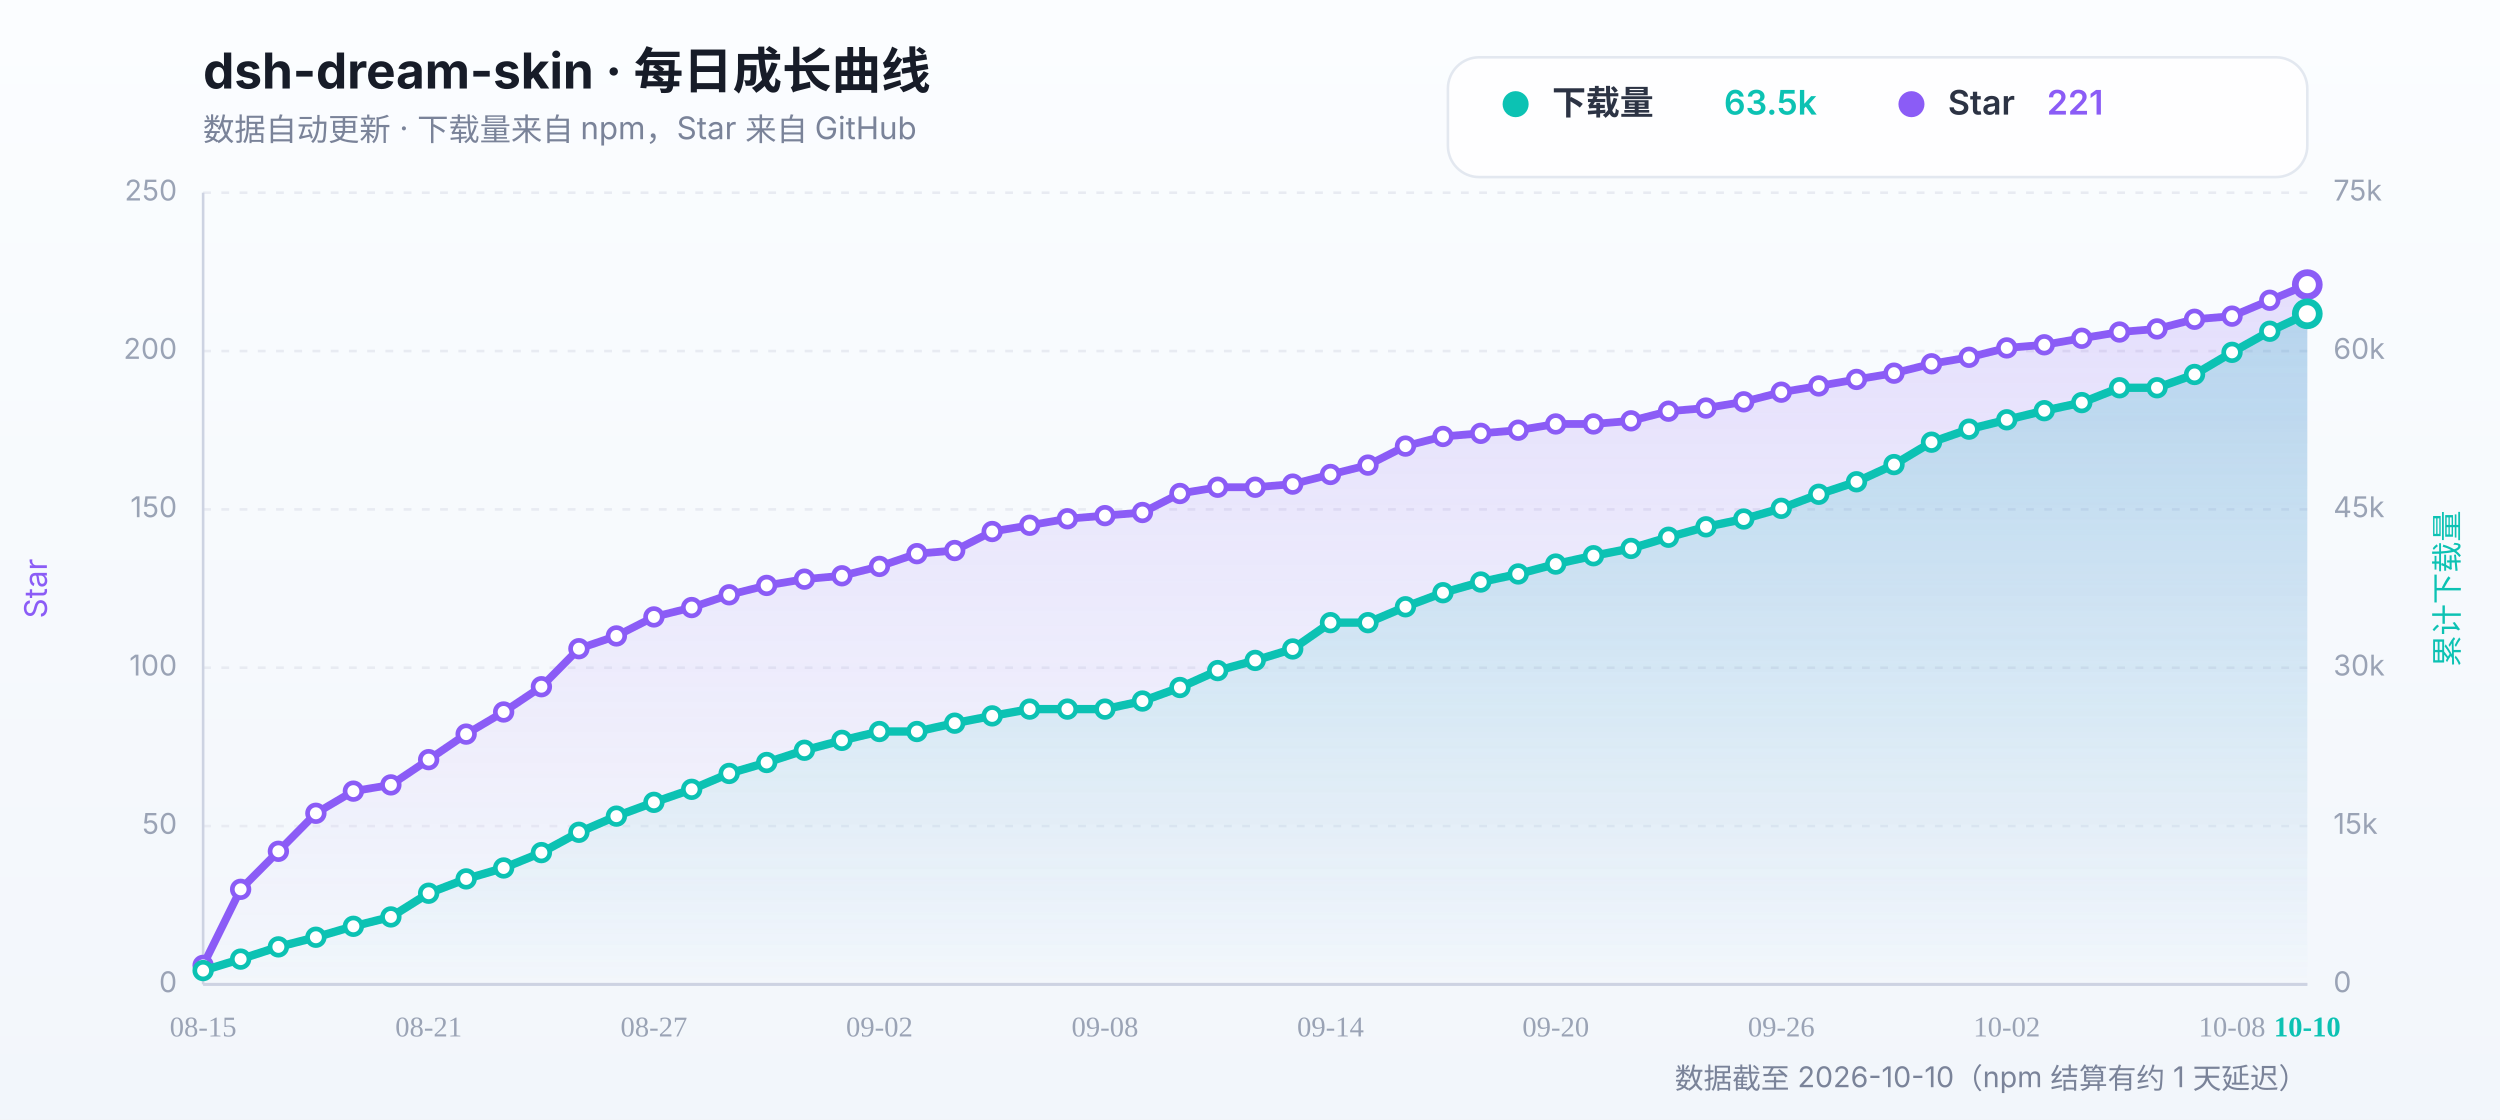
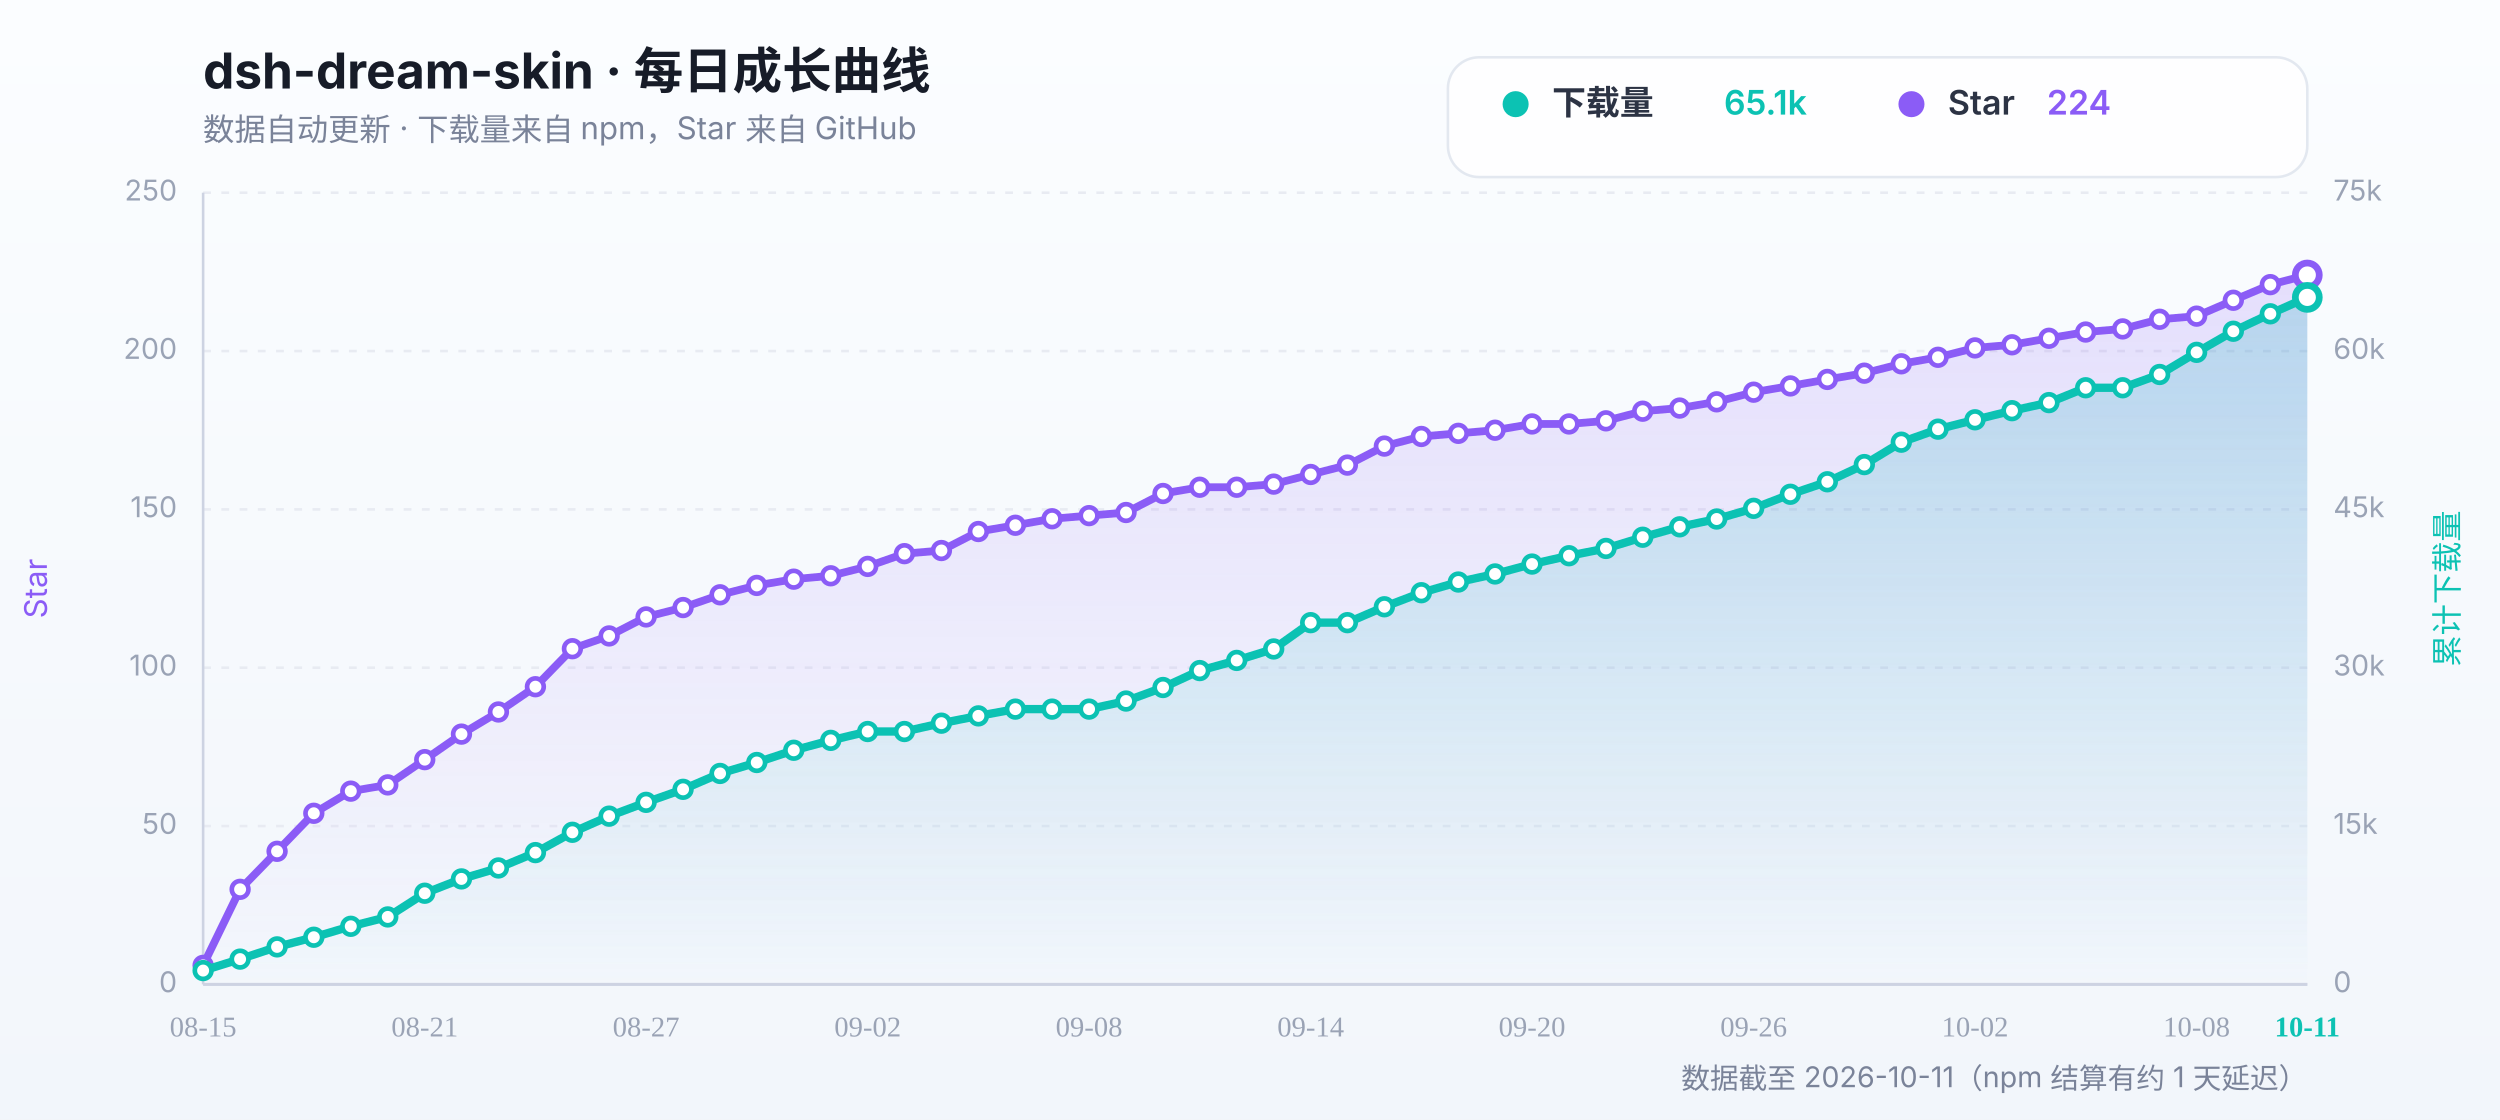
<svg xmlns="http://www.w3.org/2000/svg" width="960" height="430" viewBox="0 0 960 430" role="img" aria-label="dsh-dream-skin 每日 Star 与累计下载量双轴折线图">
  <defs>
    <linearGradient id="gradDl" x1="0" y1="0" x2="0" y2="1">
      <stop offset="0%" stop-color="#0cc2b3" stop-opacity="0.24" />
      <stop offset="100%" stop-color="#0cc2b3" stop-opacity="0" />
    </linearGradient>
    <linearGradient id="gradSt" x1="0" y1="0" x2="0" y2="1">
      <stop offset="0%" stop-color="#8b5cf6" stop-opacity="0.18" />
      <stop offset="100%" stop-color="#8b5cf6" stop-opacity="0" />
    </linearGradient>
    <linearGradient id="bgGrad" x1="0" y1="0" x2="0" y2="1">
      <stop offset="0%" stop-color="#fbfdff" />
      <stop offset="100%" stop-color="#f2f6fb" />
    </linearGradient>
  </defs>
  <rect width="960" height="430" fill="url(#bgGrad)" />
  <g font-family="system-ui,-apple-system,'Segoe UI',sans-serif">
    <text x="18" y="226" font-size="12" fill="#8b5cf6" transform="rotate(-90 18 226)" text-anchor="middle">Star</text>
    <text x="944" y="226" font-size="12" fill="#0cc2b3" transform="rotate(-90 944 226)" text-anchor="middle">累计下载量</text>
  </g>
  <text x="78" y="34" font-size="19" font-weight="700" fill="#171c28" font-family="system-ui,-apple-system,'Segoe UI',sans-serif">dsh-dream-skin · 每日成长曲线</text>
  <text x="78" y="54" font-size="12" fill="#7a8399" font-family="system-ui,-apple-system,'Segoe UI',sans-serif">数据自动更新 · 下载量来自 npm，Star 来自 GitHub</text>
  <g font-family="system-ui,-apple-system,'Segoe UI',sans-serif">
    <rect x="556" y="22" width="330" height="46" rx="12" fill="#ffffff" fill-opacity="0.72" stroke="#e3e8f0" stroke-width="1" />
    <circle cx="582" cy="40" r="5" fill="#0cc2b3" />
    <text x="596" y="44" font-size="13" font-weight="600" fill="#2c3344">下载量</text>
-     <text x="662" y="44" font-size="13" font-weight="600" fill="#0cc2b3">63.5k</text>
+     <text x="662" y="44" font-size="13" font-weight="600" fill="#0cc2b3">65.1k</text>
    <circle cx="734" cy="40" r="5" fill="#8b5cf6" />
    <text x="748" y="44" font-size="13" font-weight="600" fill="#2c3344">Star</text>
-     <text x="786" y="44" font-size="13" font-weight="600" fill="#8b5cf6">221</text>
+     <text x="786" y="44" font-size="13" font-weight="600" fill="#8b5cf6">224</text>
  </g>
  <line x1="78" y1="378.0" x2="886" y2="378.0" stroke="#d3d9e8" stroke-width="1.2" />
  <line x1="78" y1="317.2" x2="886" y2="317.2" stroke="#e8ebf2" stroke-width="1" stroke-dasharray="3 4" />
  <line x1="78" y1="256.4" x2="886" y2="256.4" stroke="#e8ebf2" stroke-width="1" stroke-dasharray="3 4" />
  <line x1="78" y1="195.6" x2="886" y2="195.6" stroke="#e8ebf2" stroke-width="1" stroke-dasharray="3 4" />
  <line x1="78" y1="134.8" x2="886" y2="134.8" stroke="#e8ebf2" stroke-width="1" stroke-dasharray="3 4" />
  <line x1="78" y1="74.0" x2="886" y2="74.0" stroke="#e8ebf2" stroke-width="1" stroke-dasharray="3 4" />
  <g font-family="system-ui,-apple-system,'Segoe UI',sans-serif">
    <text x="68" y="381.0" text-anchor="end" font-size="11" fill="#9aa3b5">0</text>
    <text x="68" y="320.2" text-anchor="end" font-size="11" fill="#9aa3b5">50</text>
    <text x="68" y="259.4" text-anchor="end" font-size="11" fill="#9aa3b5">100</text>
    <text x="68" y="198.6" text-anchor="end" font-size="11" fill="#9aa3b5">150</text>
    <text x="68" y="137.8" text-anchor="end" font-size="11" fill="#9aa3b5">200</text>
    <text x="68" y="77.0" text-anchor="end" font-size="11" fill="#9aa3b5">250</text>
    <text x="896" y="381.0" text-anchor="start" font-size="11" fill="#9aa3b5">0</text>
    <text x="896" y="320.2" text-anchor="start" font-size="11" fill="#9aa3b5">15k</text>
    <text x="896" y="259.4" text-anchor="start" font-size="11" fill="#9aa3b5">30k</text>
    <text x="896" y="198.6" text-anchor="start" font-size="11" fill="#9aa3b5">45k</text>
    <text x="896" y="137.8" text-anchor="start" font-size="11" fill="#9aa3b5">60k</text>
    <text x="896" y="77.0" text-anchor="start" font-size="11" fill="#9aa3b5">75k</text>
  </g>
  <line x1="78" y1="74" x2="78" y2="378" stroke="#cdd3e2" stroke-width="1" />
  <line x1="78" y1="378" x2="886" y2="378" stroke="#cdd3e2" stroke-width="1" />
-   <path d="M 78.0 378.0 L 78.0 372.7 L 92.4 368.3 L 106.9 363.6 L 121.3 359.9 L 135.7 355.7 L 150.1 352.1 L 164.6 343.0 L 179.0 337.5 L 193.4 333.3 L 207.9 327.4 L 222.3 319.6 L 236.7 313.4 L 251.1 308.1 L 265.6 303.1 L 280.0 297.0 L 294.4 292.8 L 308.9 288.1 L 323.3 284.3 L 337.7 280.9 L 352.1 280.9 L 366.6 277.7 L 381.0 274.9 L 395.4 272.3 L 409.9 272.3 L 424.3 272.3 L 438.7 269.2 L 453.1 264.0 L 467.6 257.5 L 482.0 253.6 L 496.4 249.2 L 510.9 239.1 L 525.3 239.1 L 539.7 233.0 L 554.1 227.6 L 568.6 223.5 L 583.0 220.4 L 597.4 216.6 L 611.9 213.4 L 626.3 210.6 L 640.7 206.3 L 655.1 202.3 L 669.6 199.3 L 684.0 195.2 L 698.4 189.8 L 712.9 185.0 L 727.3 178.4 L 741.7 169.8 L 756.1 164.8 L 770.6 161.2 L 785.0 157.7 L 799.4 154.6 L 813.9 148.9 L 828.3 148.9 L 842.7 143.8 L 857.1 135.3 L 871.6 127.2 L 886.0 120.5 L 886.0 378.0 Z" fill="url(#gradDl)" stroke="none" />
-   <path d="M 78.0 378.0 L 78.0 370.7 L 92.4 341.5 L 106.9 326.9 L 121.3 312.3 L 135.7 303.8 L 150.1 301.4 L 164.6 291.7 L 179.0 281.9 L 193.4 273.4 L 207.9 263.7 L 222.3 249.1 L 236.7 244.2 L 251.1 236.9 L 265.6 233.3 L 280.0 228.4 L 294.4 224.8 L 308.9 222.4 L 323.3 221.1 L 337.7 217.5 L 352.1 212.6 L 366.6 211.4 L 381.0 204.1 L 395.4 201.7 L 409.9 199.2 L 424.3 198.0 L 438.7 196.8 L 453.1 189.5 L 467.6 187.1 L 482.0 187.1 L 496.4 185.9 L 510.9 182.2 L 525.3 178.6 L 539.7 171.3 L 554.1 167.6 L 568.6 166.4 L 583.0 165.2 L 597.4 162.8 L 611.9 162.8 L 626.3 161.6 L 640.7 157.9 L 655.1 156.7 L 669.6 154.3 L 684.0 150.6 L 698.4 148.2 L 712.9 145.7 L 727.3 143.3 L 741.7 139.7 L 756.1 137.2 L 770.6 133.6 L 785.0 132.4 L 799.4 129.9 L 813.9 127.5 L 828.3 126.3 L 842.7 122.6 L 857.1 121.4 L 871.6 115.3 L 886.0 109.3 L 886.0 378.0 Z" fill="url(#gradSt)" stroke="none" />
-   <polyline points="78.0,370.7 92.4,341.5 106.9,326.9 121.3,312.3 135.7,303.8 150.1,301.4 164.6,291.7 179.0,281.9 193.4,273.4 207.9,263.7 222.3,249.1 236.7,244.2 251.1,236.9 265.6,233.3 280.0,228.4 294.4,224.8 308.9,222.4 323.3,221.1 337.7,217.5 352.1,212.6 366.6,211.4 381.0,204.1 395.4,201.7 409.9,199.2 424.3,198.0 438.7,196.8 453.1,189.5 467.6,187.1 482.0,187.1 496.4,185.9 510.9,182.2 525.3,178.6 539.7,171.3 554.1,167.6 568.6,166.4 583.0,165.2 597.4,162.8 611.9,162.8 626.3,161.6 640.7,157.9 655.1,156.7 669.6,154.3 684.0,150.6 698.4,148.2 712.9,145.7 727.3,143.3 741.7,139.7 756.1,137.2 770.6,133.6 785.0,132.4 799.4,129.9 813.9,127.5 828.3,126.3 842.7,122.6 857.1,121.4 871.6,115.3 886.0,109.3" fill="none" stroke="#8b5cf6" stroke-width="3" stroke-linecap="round" stroke-linejoin="round" />
+   <path d="M 78.0 378.0 L 78.0 372.7 L 92.2 368.3 L 106.4 363.6 L 120.5 359.9 L 134.7 355.7 L 148.9 352.1 L 163.1 343.0 L 177.2 337.5 L 191.4 333.3 L 205.6 327.4 L 219.8 319.6 L 233.9 313.4 L 248.1 308.1 L 262.3 303.1 L 276.5 297.0 L 290.6 292.8 L 304.8 288.1 L 319.0 284.3 L 333.2 280.9 L 347.3 280.9 L 361.5 277.7 L 375.7 274.9 L 389.9 272.3 L 404.0 272.3 L 418.2 272.3 L 432.4 269.2 L 446.6 264.0 L 460.7 257.5 L 474.9 253.6 L 489.1 249.2 L 503.3 239.1 L 517.4 239.1 L 531.6 233.0 L 545.8 227.6 L 560.0 223.5 L 574.1 220.4 L 588.3 216.6 L 602.5 213.4 L 616.7 210.6 L 630.8 206.3 L 645.0 202.3 L 659.2 199.3 L 673.4 195.2 L 687.5 189.8 L 701.7 185.0 L 715.9 178.4 L 730.1 169.8 L 744.2 164.8 L 758.4 161.2 L 772.6 157.7 L 786.8 154.6 L 800.9 148.9 L 815.1 148.9 L 829.3 143.8 L 843.5 135.3 L 857.6 127.2 L 871.8 120.5 L 886.0 114.2 L 886.0 378.0 Z" fill="url(#gradDl)" stroke="none" />
+   <path d="M 78.0 378.0 L 78.0 370.7 L 92.2 341.5 L 106.4 326.9 L 120.5 312.3 L 134.7 303.8 L 148.9 301.4 L 163.1 291.7 L 177.2 281.9 L 191.4 273.4 L 205.6 263.7 L 219.8 249.1 L 233.9 244.2 L 248.1 236.9 L 262.3 233.3 L 276.5 228.4 L 290.6 224.8 L 304.8 222.4 L 319.0 221.1 L 333.2 217.5 L 347.3 212.6 L 361.5 211.4 L 375.7 204.1 L 389.9 201.7 L 404.0 199.2 L 418.2 198.0 L 432.4 196.8 L 446.6 189.5 L 460.7 187.1 L 474.9 187.1 L 489.1 185.9 L 503.3 182.2 L 517.4 178.6 L 531.6 171.3 L 545.8 167.6 L 560.0 166.4 L 574.1 165.2 L 588.3 162.8 L 602.5 162.8 L 616.7 161.6 L 630.8 157.9 L 645.0 156.7 L 659.2 154.3 L 673.4 150.6 L 687.5 148.2 L 701.7 145.7 L 715.9 143.3 L 730.1 139.7 L 744.2 137.2 L 758.4 133.6 L 772.6 132.4 L 786.8 129.9 L 800.9 127.5 L 815.1 126.3 L 829.3 122.6 L 843.5 121.4 L 857.6 115.3 L 871.8 109.3 L 886.0 105.6 L 886.0 378.0 Z" fill="url(#gradSt)" stroke="none" />
+   <polyline points="78.0,370.7 92.2,341.5 106.4,326.9 120.5,312.3 134.7,303.8 148.9,301.4 163.1,291.7 177.2,281.9 191.4,273.4 205.6,263.7 219.8,249.1 233.9,244.2 248.1,236.9 262.3,233.3 276.5,228.4 290.6,224.8 304.8,222.4 319.0,221.1 333.2,217.5 347.3,212.6 361.5,211.4 375.7,204.1 389.9,201.7 404.0,199.2 418.2,198.0 432.4,196.8 446.6,189.5 460.7,187.1 474.9,187.1 489.1,185.9 503.3,182.2 517.4,178.6 531.6,171.3 545.8,167.6 560.0,166.4 574.1,165.2 588.3,162.8 602.5,162.8 616.7,161.6 630.8,157.9 645.0,156.7 659.2,154.3 673.4,150.6 687.5,148.2 701.7,145.7 715.9,143.3 730.1,139.7 744.2,137.2 758.4,133.6 772.6,132.4 786.8,129.9 800.9,127.5 815.1,126.3 829.3,122.6 843.5,121.4 857.6,115.3 871.8,109.3 886.0,105.6" fill="none" stroke="#8b5cf6" stroke-width="3" stroke-linecap="round" stroke-linejoin="round" />
  <circle cx="78.0" cy="370.7" r="3.2" fill="#ffffff" stroke="#8b5cf6" stroke-width="1.8" />
-   <circle cx="92.4" cy="341.5" r="3.2" fill="#ffffff" stroke="#8b5cf6" stroke-width="1.8" />
-   <circle cx="106.9" cy="326.9" r="3.2" fill="#ffffff" stroke="#8b5cf6" stroke-width="1.8" />
-   <circle cx="121.3" cy="312.3" r="3.2" fill="#ffffff" stroke="#8b5cf6" stroke-width="1.8" />
-   <circle cx="135.7" cy="303.8" r="3.2" fill="#ffffff" stroke="#8b5cf6" stroke-width="1.8" />
-   <circle cx="150.1" cy="301.4" r="3.2" fill="#ffffff" stroke="#8b5cf6" stroke-width="1.8" />
-   <circle cx="164.6" cy="291.7" r="3.2" fill="#ffffff" stroke="#8b5cf6" stroke-width="1.8" />
-   <circle cx="179.0" cy="281.9" r="3.2" fill="#ffffff" stroke="#8b5cf6" stroke-width="1.8" />
-   <circle cx="193.4" cy="273.4" r="3.2" fill="#ffffff" stroke="#8b5cf6" stroke-width="1.8" />
-   <circle cx="207.9" cy="263.7" r="3.2" fill="#ffffff" stroke="#8b5cf6" stroke-width="1.8" />
-   <circle cx="222.3" cy="249.1" r="3.2" fill="#ffffff" stroke="#8b5cf6" stroke-width="1.8" />
-   <circle cx="236.7" cy="244.2" r="3.2" fill="#ffffff" stroke="#8b5cf6" stroke-width="1.8" />
-   <circle cx="251.1" cy="236.9" r="3.2" fill="#ffffff" stroke="#8b5cf6" stroke-width="1.8" />
-   <circle cx="265.6" cy="233.3" r="3.2" fill="#ffffff" stroke="#8b5cf6" stroke-width="1.8" />
-   <circle cx="280.0" cy="228.4" r="3.2" fill="#ffffff" stroke="#8b5cf6" stroke-width="1.8" />
-   <circle cx="294.4" cy="224.8" r="3.2" fill="#ffffff" stroke="#8b5cf6" stroke-width="1.8" />
-   <circle cx="308.9" cy="222.4" r="3.2" fill="#ffffff" stroke="#8b5cf6" stroke-width="1.8" />
-   <circle cx="323.3" cy="221.1" r="3.2" fill="#ffffff" stroke="#8b5cf6" stroke-width="1.8" />
-   <circle cx="337.7" cy="217.5" r="3.2" fill="#ffffff" stroke="#8b5cf6" stroke-width="1.8" />
-   <circle cx="352.1" cy="212.6" r="3.2" fill="#ffffff" stroke="#8b5cf6" stroke-width="1.8" />
-   <circle cx="366.6" cy="211.4" r="3.2" fill="#ffffff" stroke="#8b5cf6" stroke-width="1.8" />
-   <circle cx="381.0" cy="204.1" r="3.2" fill="#ffffff" stroke="#8b5cf6" stroke-width="1.8" />
-   <circle cx="395.4" cy="201.7" r="3.2" fill="#ffffff" stroke="#8b5cf6" stroke-width="1.8" />
-   <circle cx="409.9" cy="199.2" r="3.2" fill="#ffffff" stroke="#8b5cf6" stroke-width="1.8" />
-   <circle cx="424.3" cy="198.0" r="3.2" fill="#ffffff" stroke="#8b5cf6" stroke-width="1.8" />
-   <circle cx="438.7" cy="196.8" r="3.2" fill="#ffffff" stroke="#8b5cf6" stroke-width="1.8" />
-   <circle cx="453.1" cy="189.5" r="3.2" fill="#ffffff" stroke="#8b5cf6" stroke-width="1.8" />
-   <circle cx="467.6" cy="187.1" r="3.2" fill="#ffffff" stroke="#8b5cf6" stroke-width="1.8" />
-   <circle cx="482.0" cy="187.1" r="3.2" fill="#ffffff" stroke="#8b5cf6" stroke-width="1.8" />
-   <circle cx="496.4" cy="185.9" r="3.2" fill="#ffffff" stroke="#8b5cf6" stroke-width="1.8" />
-   <circle cx="510.9" cy="182.2" r="3.2" fill="#ffffff" stroke="#8b5cf6" stroke-width="1.8" />
-   <circle cx="525.3" cy="178.6" r="3.2" fill="#ffffff" stroke="#8b5cf6" stroke-width="1.8" />
-   <circle cx="539.7" cy="171.3" r="3.2" fill="#ffffff" stroke="#8b5cf6" stroke-width="1.8" />
-   <circle cx="554.1" cy="167.6" r="3.2" fill="#ffffff" stroke="#8b5cf6" stroke-width="1.8" />
-   <circle cx="568.6" cy="166.4" r="3.2" fill="#ffffff" stroke="#8b5cf6" stroke-width="1.8" />
-   <circle cx="583.0" cy="165.2" r="3.2" fill="#ffffff" stroke="#8b5cf6" stroke-width="1.8" />
-   <circle cx="597.4" cy="162.8" r="3.2" fill="#ffffff" stroke="#8b5cf6" stroke-width="1.8" />
-   <circle cx="611.9" cy="162.8" r="3.2" fill="#ffffff" stroke="#8b5cf6" stroke-width="1.8" />
-   <circle cx="626.3" cy="161.6" r="3.2" fill="#ffffff" stroke="#8b5cf6" stroke-width="1.8" />
-   <circle cx="640.7" cy="157.9" r="3.2" fill="#ffffff" stroke="#8b5cf6" stroke-width="1.8" />
-   <circle cx="655.1" cy="156.7" r="3.2" fill="#ffffff" stroke="#8b5cf6" stroke-width="1.8" />
-   <circle cx="669.6" cy="154.3" r="3.2" fill="#ffffff" stroke="#8b5cf6" stroke-width="1.8" />
-   <circle cx="684.0" cy="150.6" r="3.2" fill="#ffffff" stroke="#8b5cf6" stroke-width="1.8" />
-   <circle cx="698.4" cy="148.2" r="3.2" fill="#ffffff" stroke="#8b5cf6" stroke-width="1.8" />
-   <circle cx="712.9" cy="145.7" r="3.2" fill="#ffffff" stroke="#8b5cf6" stroke-width="1.8" />
-   <circle cx="727.3" cy="143.3" r="3.2" fill="#ffffff" stroke="#8b5cf6" stroke-width="1.8" />
-   <circle cx="741.7" cy="139.7" r="3.2" fill="#ffffff" stroke="#8b5cf6" stroke-width="1.8" />
-   <circle cx="756.1" cy="137.2" r="3.2" fill="#ffffff" stroke="#8b5cf6" stroke-width="1.8" />
-   <circle cx="770.6" cy="133.6" r="3.2" fill="#ffffff" stroke="#8b5cf6" stroke-width="1.8" />
-   <circle cx="785.0" cy="132.4" r="3.2" fill="#ffffff" stroke="#8b5cf6" stroke-width="1.8" />
-   <circle cx="799.4" cy="129.9" r="3.2" fill="#ffffff" stroke="#8b5cf6" stroke-width="1.8" />
-   <circle cx="813.9" cy="127.5" r="3.2" fill="#ffffff" stroke="#8b5cf6" stroke-width="1.8" />
-   <circle cx="828.3" cy="126.3" r="3.2" fill="#ffffff" stroke="#8b5cf6" stroke-width="1.8" />
-   <circle cx="842.7" cy="122.6" r="3.2" fill="#ffffff" stroke="#8b5cf6" stroke-width="1.8" />
-   <circle cx="857.1" cy="121.4" r="3.2" fill="#ffffff" stroke="#8b5cf6" stroke-width="1.8" />
-   <circle cx="871.6" cy="115.3" r="3.2" fill="#ffffff" stroke="#8b5cf6" stroke-width="1.8" />
-   <circle cx="886.0" cy="109.3" r="4.6" fill="#ffffff" stroke="#8b5cf6" stroke-width="2.6" />
-   <polyline points="78.0,372.7 92.4,368.3 106.9,363.6 121.3,359.9 135.7,355.7 150.1,352.1 164.6,343.0 179.0,337.5 193.4,333.3 207.9,327.4 222.3,319.6 236.7,313.4 251.1,308.1 265.6,303.1 280.0,297.0 294.4,292.8 308.9,288.1 323.3,284.3 337.7,280.9 352.1,280.9 366.6,277.7 381.0,274.9 395.4,272.3 409.9,272.3 424.3,272.3 438.7,269.2 453.1,264.0 467.6,257.5 482.0,253.6 496.4,249.2 510.9,239.1 525.3,239.1 539.7,233.0 554.1,227.6 568.6,223.5 583.0,220.4 597.4,216.6 611.9,213.4 626.3,210.6 640.7,206.3 655.1,202.3 669.6,199.3 684.0,195.2 698.4,189.8 712.9,185.0 727.3,178.4 741.7,169.8 756.1,164.8 770.6,161.2 785.0,157.7 799.4,154.6 813.9,148.9 828.3,148.9 842.7,143.8 857.1,135.3 871.6,127.2 886.0,120.5" fill="none" stroke="#0cc2b3" stroke-width="3.2" stroke-linecap="round" stroke-linejoin="round" />
+   <circle cx="92.2" cy="341.5" r="3.2" fill="#ffffff" stroke="#8b5cf6" stroke-width="1.8" />
+   <circle cx="106.4" cy="326.9" r="3.2" fill="#ffffff" stroke="#8b5cf6" stroke-width="1.8" />
+   <circle cx="120.5" cy="312.3" r="3.2" fill="#ffffff" stroke="#8b5cf6" stroke-width="1.8" />
+   <circle cx="134.7" cy="303.8" r="3.2" fill="#ffffff" stroke="#8b5cf6" stroke-width="1.8" />
+   <circle cx="148.9" cy="301.4" r="3.2" fill="#ffffff" stroke="#8b5cf6" stroke-width="1.8" />
+   <circle cx="163.1" cy="291.7" r="3.2" fill="#ffffff" stroke="#8b5cf6" stroke-width="1.8" />
+   <circle cx="177.2" cy="281.9" r="3.2" fill="#ffffff" stroke="#8b5cf6" stroke-width="1.8" />
+   <circle cx="191.4" cy="273.4" r="3.2" fill="#ffffff" stroke="#8b5cf6" stroke-width="1.8" />
+   <circle cx="205.6" cy="263.7" r="3.2" fill="#ffffff" stroke="#8b5cf6" stroke-width="1.8" />
+   <circle cx="219.8" cy="249.1" r="3.2" fill="#ffffff" stroke="#8b5cf6" stroke-width="1.8" />
+   <circle cx="233.9" cy="244.2" r="3.2" fill="#ffffff" stroke="#8b5cf6" stroke-width="1.8" />
+   <circle cx="248.1" cy="236.9" r="3.2" fill="#ffffff" stroke="#8b5cf6" stroke-width="1.8" />
+   <circle cx="262.3" cy="233.3" r="3.2" fill="#ffffff" stroke="#8b5cf6" stroke-width="1.8" />
+   <circle cx="276.5" cy="228.4" r="3.2" fill="#ffffff" stroke="#8b5cf6" stroke-width="1.8" />
+   <circle cx="290.6" cy="224.8" r="3.2" fill="#ffffff" stroke="#8b5cf6" stroke-width="1.8" />
+   <circle cx="304.8" cy="222.4" r="3.2" fill="#ffffff" stroke="#8b5cf6" stroke-width="1.8" />
+   <circle cx="319.0" cy="221.1" r="3.2" fill="#ffffff" stroke="#8b5cf6" stroke-width="1.8" />
+   <circle cx="333.2" cy="217.5" r="3.2" fill="#ffffff" stroke="#8b5cf6" stroke-width="1.8" />
+   <circle cx="347.3" cy="212.6" r="3.2" fill="#ffffff" stroke="#8b5cf6" stroke-width="1.8" />
+   <circle cx="361.5" cy="211.4" r="3.2" fill="#ffffff" stroke="#8b5cf6" stroke-width="1.8" />
+   <circle cx="375.7" cy="204.1" r="3.2" fill="#ffffff" stroke="#8b5cf6" stroke-width="1.8" />
+   <circle cx="389.9" cy="201.7" r="3.2" fill="#ffffff" stroke="#8b5cf6" stroke-width="1.8" />
+   <circle cx="404.0" cy="199.2" r="3.2" fill="#ffffff" stroke="#8b5cf6" stroke-width="1.8" />
+   <circle cx="418.2" cy="198.0" r="3.2" fill="#ffffff" stroke="#8b5cf6" stroke-width="1.8" />
+   <circle cx="432.4" cy="196.8" r="3.2" fill="#ffffff" stroke="#8b5cf6" stroke-width="1.8" />
+   <circle cx="446.6" cy="189.5" r="3.2" fill="#ffffff" stroke="#8b5cf6" stroke-width="1.8" />
+   <circle cx="460.7" cy="187.1" r="3.2" fill="#ffffff" stroke="#8b5cf6" stroke-width="1.8" />
+   <circle cx="474.9" cy="187.1" r="3.2" fill="#ffffff" stroke="#8b5cf6" stroke-width="1.8" />
+   <circle cx="489.1" cy="185.9" r="3.2" fill="#ffffff" stroke="#8b5cf6" stroke-width="1.8" />
+   <circle cx="503.3" cy="182.2" r="3.2" fill="#ffffff" stroke="#8b5cf6" stroke-width="1.8" />
+   <circle cx="517.4" cy="178.6" r="3.2" fill="#ffffff" stroke="#8b5cf6" stroke-width="1.8" />
+   <circle cx="531.6" cy="171.3" r="3.2" fill="#ffffff" stroke="#8b5cf6" stroke-width="1.8" />
+   <circle cx="545.8" cy="167.6" r="3.2" fill="#ffffff" stroke="#8b5cf6" stroke-width="1.8" />
+   <circle cx="560.0" cy="166.4" r="3.2" fill="#ffffff" stroke="#8b5cf6" stroke-width="1.8" />
+   <circle cx="574.1" cy="165.2" r="3.2" fill="#ffffff" stroke="#8b5cf6" stroke-width="1.8" />
+   <circle cx="588.3" cy="162.8" r="3.2" fill="#ffffff" stroke="#8b5cf6" stroke-width="1.8" />
+   <circle cx="602.5" cy="162.8" r="3.2" fill="#ffffff" stroke="#8b5cf6" stroke-width="1.8" />
+   <circle cx="616.7" cy="161.6" r="3.2" fill="#ffffff" stroke="#8b5cf6" stroke-width="1.8" />
+   <circle cx="630.8" cy="157.9" r="3.2" fill="#ffffff" stroke="#8b5cf6" stroke-width="1.8" />
+   <circle cx="645.0" cy="156.7" r="3.2" fill="#ffffff" stroke="#8b5cf6" stroke-width="1.8" />
+   <circle cx="659.2" cy="154.3" r="3.2" fill="#ffffff" stroke="#8b5cf6" stroke-width="1.8" />
+   <circle cx="673.4" cy="150.6" r="3.2" fill="#ffffff" stroke="#8b5cf6" stroke-width="1.8" />
+   <circle cx="687.5" cy="148.2" r="3.2" fill="#ffffff" stroke="#8b5cf6" stroke-width="1.8" />
+   <circle cx="701.7" cy="145.7" r="3.2" fill="#ffffff" stroke="#8b5cf6" stroke-width="1.8" />
+   <circle cx="715.9" cy="143.3" r="3.2" fill="#ffffff" stroke="#8b5cf6" stroke-width="1.8" />
+   <circle cx="730.1" cy="139.7" r="3.2" fill="#ffffff" stroke="#8b5cf6" stroke-width="1.8" />
+   <circle cx="744.2" cy="137.2" r="3.2" fill="#ffffff" stroke="#8b5cf6" stroke-width="1.8" />
+   <circle cx="758.4" cy="133.6" r="3.2" fill="#ffffff" stroke="#8b5cf6" stroke-width="1.8" />
+   <circle cx="772.6" cy="132.4" r="3.2" fill="#ffffff" stroke="#8b5cf6" stroke-width="1.8" />
+   <circle cx="786.8" cy="129.9" r="3.2" fill="#ffffff" stroke="#8b5cf6" stroke-width="1.8" />
+   <circle cx="800.9" cy="127.5" r="3.2" fill="#ffffff" stroke="#8b5cf6" stroke-width="1.8" />
+   <circle cx="815.1" cy="126.3" r="3.2" fill="#ffffff" stroke="#8b5cf6" stroke-width="1.8" />
+   <circle cx="829.3" cy="122.6" r="3.2" fill="#ffffff" stroke="#8b5cf6" stroke-width="1.8" />
+   <circle cx="843.5" cy="121.4" r="3.2" fill="#ffffff" stroke="#8b5cf6" stroke-width="1.8" />
+   <circle cx="857.6" cy="115.3" r="3.2" fill="#ffffff" stroke="#8b5cf6" stroke-width="1.8" />
+   <circle cx="871.8" cy="109.3" r="3.2" fill="#ffffff" stroke="#8b5cf6" stroke-width="1.8" />
+   <circle cx="886.0" cy="105.6" r="4.6" fill="#ffffff" stroke="#8b5cf6" stroke-width="2.6" />
+   <polyline points="78.0,372.7 92.2,368.3 106.4,363.6 120.5,359.9 134.7,355.7 148.9,352.1 163.1,343.0 177.2,337.5 191.4,333.3 205.6,327.4 219.8,319.6 233.9,313.4 248.1,308.1 262.3,303.1 276.5,297.0 290.6,292.8 304.8,288.1 319.0,284.3 333.2,280.9 347.3,280.9 361.5,277.7 375.7,274.9 389.9,272.3 404.0,272.3 418.2,272.3 432.4,269.2 446.6,264.0 460.7,257.5 474.9,253.6 489.1,249.2 503.3,239.1 517.4,239.1 531.6,233.0 545.8,227.6 560.0,223.5 574.1,220.4 588.3,216.6 602.5,213.4 616.7,210.6 630.8,206.3 645.0,202.3 659.2,199.3 673.4,195.2 687.5,189.8 701.7,185.0 715.9,178.4 730.1,169.8 744.2,164.8 758.4,161.2 772.6,157.7 786.8,154.6 800.9,148.9 815.1,148.9 829.3,143.8 843.5,135.3 857.6,127.2 871.8,120.5 886.0,114.2" fill="none" stroke="#0cc2b3" stroke-width="3.2" stroke-linecap="round" stroke-linejoin="round" />
  <circle cx="78.0" cy="372.7" r="3.2" fill="#ffffff" stroke="#0cc2b3" stroke-width="1.8" />
-   <circle cx="92.4" cy="368.3" r="3.2" fill="#ffffff" stroke="#0cc2b3" stroke-width="1.8" />
-   <circle cx="106.9" cy="363.6" r="3.2" fill="#ffffff" stroke="#0cc2b3" stroke-width="1.8" />
-   <circle cx="121.3" cy="359.9" r="3.2" fill="#ffffff" stroke="#0cc2b3" stroke-width="1.8" />
-   <circle cx="135.7" cy="355.7" r="3.2" fill="#ffffff" stroke="#0cc2b3" stroke-width="1.8" />
-   <circle cx="150.1" cy="352.1" r="3.2" fill="#ffffff" stroke="#0cc2b3" stroke-width="1.8" />
-   <circle cx="164.6" cy="343.0" r="3.2" fill="#ffffff" stroke="#0cc2b3" stroke-width="1.8" />
-   <circle cx="179.0" cy="337.5" r="3.2" fill="#ffffff" stroke="#0cc2b3" stroke-width="1.8" />
-   <circle cx="193.4" cy="333.3" r="3.2" fill="#ffffff" stroke="#0cc2b3" stroke-width="1.8" />
-   <circle cx="207.9" cy="327.4" r="3.2" fill="#ffffff" stroke="#0cc2b3" stroke-width="1.8" />
-   <circle cx="222.3" cy="319.6" r="3.2" fill="#ffffff" stroke="#0cc2b3" stroke-width="1.8" />
-   <circle cx="236.7" cy="313.4" r="3.2" fill="#ffffff" stroke="#0cc2b3" stroke-width="1.8" />
-   <circle cx="251.1" cy="308.1" r="3.2" fill="#ffffff" stroke="#0cc2b3" stroke-width="1.8" />
-   <circle cx="265.6" cy="303.1" r="3.2" fill="#ffffff" stroke="#0cc2b3" stroke-width="1.8" />
-   <circle cx="280.0" cy="297.0" r="3.2" fill="#ffffff" stroke="#0cc2b3" stroke-width="1.8" />
-   <circle cx="294.4" cy="292.8" r="3.2" fill="#ffffff" stroke="#0cc2b3" stroke-width="1.8" />
-   <circle cx="308.9" cy="288.1" r="3.2" fill="#ffffff" stroke="#0cc2b3" stroke-width="1.8" />
-   <circle cx="323.3" cy="284.3" r="3.2" fill="#ffffff" stroke="#0cc2b3" stroke-width="1.8" />
-   <circle cx="337.7" cy="280.9" r="3.2" fill="#ffffff" stroke="#0cc2b3" stroke-width="1.8" />
-   <circle cx="352.1" cy="280.9" r="3.2" fill="#ffffff" stroke="#0cc2b3" stroke-width="1.8" />
-   <circle cx="366.6" cy="277.7" r="3.2" fill="#ffffff" stroke="#0cc2b3" stroke-width="1.8" />
-   <circle cx="381.0" cy="274.9" r="3.2" fill="#ffffff" stroke="#0cc2b3" stroke-width="1.8" />
-   <circle cx="395.4" cy="272.3" r="3.2" fill="#ffffff" stroke="#0cc2b3" stroke-width="1.8" />
-   <circle cx="409.9" cy="272.3" r="3.2" fill="#ffffff" stroke="#0cc2b3" stroke-width="1.8" />
-   <circle cx="424.3" cy="272.3" r="3.2" fill="#ffffff" stroke="#0cc2b3" stroke-width="1.8" />
-   <circle cx="438.7" cy="269.2" r="3.2" fill="#ffffff" stroke="#0cc2b3" stroke-width="1.8" />
-   <circle cx="453.1" cy="264.0" r="3.2" fill="#ffffff" stroke="#0cc2b3" stroke-width="1.8" />
-   <circle cx="467.6" cy="257.5" r="3.2" fill="#ffffff" stroke="#0cc2b3" stroke-width="1.8" />
-   <circle cx="482.0" cy="253.6" r="3.2" fill="#ffffff" stroke="#0cc2b3" stroke-width="1.8" />
-   <circle cx="496.4" cy="249.2" r="3.2" fill="#ffffff" stroke="#0cc2b3" stroke-width="1.8" />
-   <circle cx="510.9" cy="239.1" r="3.2" fill="#ffffff" stroke="#0cc2b3" stroke-width="1.8" />
-   <circle cx="525.3" cy="239.1" r="3.2" fill="#ffffff" stroke="#0cc2b3" stroke-width="1.8" />
-   <circle cx="539.7" cy="233.0" r="3.2" fill="#ffffff" stroke="#0cc2b3" stroke-width="1.8" />
-   <circle cx="554.1" cy="227.6" r="3.2" fill="#ffffff" stroke="#0cc2b3" stroke-width="1.8" />
-   <circle cx="568.6" cy="223.5" r="3.2" fill="#ffffff" stroke="#0cc2b3" stroke-width="1.8" />
-   <circle cx="583.0" cy="220.4" r="3.2" fill="#ffffff" stroke="#0cc2b3" stroke-width="1.8" />
-   <circle cx="597.4" cy="216.6" r="3.2" fill="#ffffff" stroke="#0cc2b3" stroke-width="1.8" />
-   <circle cx="611.9" cy="213.4" r="3.2" fill="#ffffff" stroke="#0cc2b3" stroke-width="1.8" />
-   <circle cx="626.3" cy="210.6" r="3.2" fill="#ffffff" stroke="#0cc2b3" stroke-width="1.8" />
-   <circle cx="640.7" cy="206.3" r="3.2" fill="#ffffff" stroke="#0cc2b3" stroke-width="1.8" />
-   <circle cx="655.1" cy="202.3" r="3.2" fill="#ffffff" stroke="#0cc2b3" stroke-width="1.8" />
-   <circle cx="669.6" cy="199.3" r="3.2" fill="#ffffff" stroke="#0cc2b3" stroke-width="1.8" />
-   <circle cx="684.0" cy="195.2" r="3.2" fill="#ffffff" stroke="#0cc2b3" stroke-width="1.8" />
-   <circle cx="698.4" cy="189.8" r="3.2" fill="#ffffff" stroke="#0cc2b3" stroke-width="1.8" />
-   <circle cx="712.9" cy="185.0" r="3.2" fill="#ffffff" stroke="#0cc2b3" stroke-width="1.8" />
-   <circle cx="727.3" cy="178.4" r="3.2" fill="#ffffff" stroke="#0cc2b3" stroke-width="1.8" />
-   <circle cx="741.7" cy="169.8" r="3.2" fill="#ffffff" stroke="#0cc2b3" stroke-width="1.8" />
-   <circle cx="756.1" cy="164.8" r="3.2" fill="#ffffff" stroke="#0cc2b3" stroke-width="1.8" />
-   <circle cx="770.6" cy="161.2" r="3.2" fill="#ffffff" stroke="#0cc2b3" stroke-width="1.8" />
-   <circle cx="785.0" cy="157.7" r="3.2" fill="#ffffff" stroke="#0cc2b3" stroke-width="1.8" />
-   <circle cx="799.4" cy="154.6" r="3.2" fill="#ffffff" stroke="#0cc2b3" stroke-width="1.8" />
-   <circle cx="813.9" cy="148.9" r="3.2" fill="#ffffff" stroke="#0cc2b3" stroke-width="1.8" />
-   <circle cx="828.3" cy="148.9" r="3.2" fill="#ffffff" stroke="#0cc2b3" stroke-width="1.8" />
-   <circle cx="842.7" cy="143.8" r="3.2" fill="#ffffff" stroke="#0cc2b3" stroke-width="1.8" />
-   <circle cx="857.1" cy="135.3" r="3.2" fill="#ffffff" stroke="#0cc2b3" stroke-width="1.8" />
-   <circle cx="871.6" cy="127.2" r="3.2" fill="#ffffff" stroke="#0cc2b3" stroke-width="1.8" />
-   <circle cx="886.0" cy="120.5" r="4.6" fill="#ffffff" stroke="#0cc2b3" stroke-width="2.6" />
+   <circle cx="92.2" cy="368.3" r="3.2" fill="#ffffff" stroke="#0cc2b3" stroke-width="1.8" />
+   <circle cx="106.4" cy="363.6" r="3.2" fill="#ffffff" stroke="#0cc2b3" stroke-width="1.8" />
+   <circle cx="120.5" cy="359.9" r="3.2" fill="#ffffff" stroke="#0cc2b3" stroke-width="1.8" />
+   <circle cx="134.7" cy="355.7" r="3.2" fill="#ffffff" stroke="#0cc2b3" stroke-width="1.8" />
+   <circle cx="148.9" cy="352.1" r="3.2" fill="#ffffff" stroke="#0cc2b3" stroke-width="1.8" />
+   <circle cx="163.1" cy="343.0" r="3.2" fill="#ffffff" stroke="#0cc2b3" stroke-width="1.8" />
+   <circle cx="177.2" cy="337.5" r="3.2" fill="#ffffff" stroke="#0cc2b3" stroke-width="1.8" />
+   <circle cx="191.4" cy="333.3" r="3.2" fill="#ffffff" stroke="#0cc2b3" stroke-width="1.8" />
+   <circle cx="205.6" cy="327.4" r="3.2" fill="#ffffff" stroke="#0cc2b3" stroke-width="1.8" />
+   <circle cx="219.8" cy="319.6" r="3.2" fill="#ffffff" stroke="#0cc2b3" stroke-width="1.8" />
+   <circle cx="233.9" cy="313.4" r="3.2" fill="#ffffff" stroke="#0cc2b3" stroke-width="1.8" />
+   <circle cx="248.1" cy="308.1" r="3.2" fill="#ffffff" stroke="#0cc2b3" stroke-width="1.8" />
+   <circle cx="262.3" cy="303.1" r="3.2" fill="#ffffff" stroke="#0cc2b3" stroke-width="1.8" />
+   <circle cx="276.5" cy="297.0" r="3.2" fill="#ffffff" stroke="#0cc2b3" stroke-width="1.8" />
+   <circle cx="290.6" cy="292.8" r="3.2" fill="#ffffff" stroke="#0cc2b3" stroke-width="1.8" />
+   <circle cx="304.8" cy="288.1" r="3.2" fill="#ffffff" stroke="#0cc2b3" stroke-width="1.8" />
+   <circle cx="319.0" cy="284.3" r="3.2" fill="#ffffff" stroke="#0cc2b3" stroke-width="1.8" />
+   <circle cx="333.2" cy="280.9" r="3.2" fill="#ffffff" stroke="#0cc2b3" stroke-width="1.8" />
+   <circle cx="347.3" cy="280.9" r="3.2" fill="#ffffff" stroke="#0cc2b3" stroke-width="1.8" />
+   <circle cx="361.5" cy="277.7" r="3.2" fill="#ffffff" stroke="#0cc2b3" stroke-width="1.8" />
+   <circle cx="375.7" cy="274.9" r="3.2" fill="#ffffff" stroke="#0cc2b3" stroke-width="1.8" />
+   <circle cx="389.9" cy="272.3" r="3.2" fill="#ffffff" stroke="#0cc2b3" stroke-width="1.8" />
+   <circle cx="404.0" cy="272.3" r="3.2" fill="#ffffff" stroke="#0cc2b3" stroke-width="1.8" />
+   <circle cx="418.2" cy="272.3" r="3.2" fill="#ffffff" stroke="#0cc2b3" stroke-width="1.8" />
+   <circle cx="432.4" cy="269.2" r="3.2" fill="#ffffff" stroke="#0cc2b3" stroke-width="1.8" />
+   <circle cx="446.6" cy="264.0" r="3.2" fill="#ffffff" stroke="#0cc2b3" stroke-width="1.8" />
+   <circle cx="460.7" cy="257.5" r="3.2" fill="#ffffff" stroke="#0cc2b3" stroke-width="1.8" />
+   <circle cx="474.9" cy="253.6" r="3.2" fill="#ffffff" stroke="#0cc2b3" stroke-width="1.8" />
+   <circle cx="489.1" cy="249.2" r="3.2" fill="#ffffff" stroke="#0cc2b3" stroke-width="1.8" />
+   <circle cx="503.3" cy="239.1" r="3.2" fill="#ffffff" stroke="#0cc2b3" stroke-width="1.8" />
+   <circle cx="517.4" cy="239.1" r="3.2" fill="#ffffff" stroke="#0cc2b3" stroke-width="1.8" />
+   <circle cx="531.6" cy="233.0" r="3.2" fill="#ffffff" stroke="#0cc2b3" stroke-width="1.8" />
+   <circle cx="545.8" cy="227.6" r="3.2" fill="#ffffff" stroke="#0cc2b3" stroke-width="1.8" />
+   <circle cx="560.0" cy="223.5" r="3.2" fill="#ffffff" stroke="#0cc2b3" stroke-width="1.8" />
+   <circle cx="574.1" cy="220.4" r="3.2" fill="#ffffff" stroke="#0cc2b3" stroke-width="1.8" />
+   <circle cx="588.3" cy="216.6" r="3.2" fill="#ffffff" stroke="#0cc2b3" stroke-width="1.8" />
+   <circle cx="602.5" cy="213.4" r="3.2" fill="#ffffff" stroke="#0cc2b3" stroke-width="1.8" />
+   <circle cx="616.7" cy="210.6" r="3.2" fill="#ffffff" stroke="#0cc2b3" stroke-width="1.8" />
+   <circle cx="630.8" cy="206.3" r="3.2" fill="#ffffff" stroke="#0cc2b3" stroke-width="1.8" />
+   <circle cx="645.0" cy="202.3" r="3.2" fill="#ffffff" stroke="#0cc2b3" stroke-width="1.8" />
+   <circle cx="659.2" cy="199.3" r="3.2" fill="#ffffff" stroke="#0cc2b3" stroke-width="1.8" />
+   <circle cx="673.4" cy="195.2" r="3.2" fill="#ffffff" stroke="#0cc2b3" stroke-width="1.8" />
+   <circle cx="687.5" cy="189.8" r="3.2" fill="#ffffff" stroke="#0cc2b3" stroke-width="1.8" />
+   <circle cx="701.7" cy="185.0" r="3.2" fill="#ffffff" stroke="#0cc2b3" stroke-width="1.8" />
+   <circle cx="715.9" cy="178.4" r="3.2" fill="#ffffff" stroke="#0cc2b3" stroke-width="1.8" />
+   <circle cx="730.1" cy="169.8" r="3.2" fill="#ffffff" stroke="#0cc2b3" stroke-width="1.8" />
+   <circle cx="744.2" cy="164.8" r="3.2" fill="#ffffff" stroke="#0cc2b3" stroke-width="1.8" />
+   <circle cx="758.4" cy="161.2" r="3.2" fill="#ffffff" stroke="#0cc2b3" stroke-width="1.8" />
+   <circle cx="772.6" cy="157.7" r="3.2" fill="#ffffff" stroke="#0cc2b3" stroke-width="1.8" />
+   <circle cx="786.8" cy="154.6" r="3.2" fill="#ffffff" stroke="#0cc2b3" stroke-width="1.8" />
+   <circle cx="800.9" cy="148.9" r="3.2" fill="#ffffff" stroke="#0cc2b3" stroke-width="1.8" />
+   <circle cx="815.1" cy="148.9" r="3.2" fill="#ffffff" stroke="#0cc2b3" stroke-width="1.8" />
+   <circle cx="829.3" cy="143.8" r="3.2" fill="#ffffff" stroke="#0cc2b3" stroke-width="1.8" />
+   <circle cx="843.5" cy="135.3" r="3.2" fill="#ffffff" stroke="#0cc2b3" stroke-width="1.8" />
+   <circle cx="857.6" cy="127.2" r="3.2" fill="#ffffff" stroke="#0cc2b3" stroke-width="1.8" />
+   <circle cx="871.8" cy="120.5" r="3.2" fill="#ffffff" stroke="#0cc2b3" stroke-width="1.8" />
+   <circle cx="886.0" cy="114.2" r="4.6" fill="#ffffff" stroke="#0cc2b3" stroke-width="2.6" />
  <text x="78.0" y="398" text-anchor="middle" font-size="11" fill="#9aa3b5">08-15</text>
-   <text x="164.6" y="398" text-anchor="middle" font-size="11" fill="#9aa3b5">08-21</text>
-   <text x="251.1" y="398" text-anchor="middle" font-size="11" fill="#9aa3b5">08-27</text>
-   <text x="337.7" y="398" text-anchor="middle" font-size="11" fill="#9aa3b5">09-02</text>
-   <text x="424.3" y="398" text-anchor="middle" font-size="11" fill="#9aa3b5">09-08</text>
-   <text x="510.9" y="398" text-anchor="middle" font-size="11" fill="#9aa3b5">09-14</text>
-   <text x="597.4" y="398" text-anchor="middle" font-size="11" fill="#9aa3b5">09-20</text>
-   <text x="684.0" y="398" text-anchor="middle" font-size="11" fill="#9aa3b5">09-26</text>
-   <text x="770.6" y="398" text-anchor="middle" font-size="11" fill="#9aa3b5">10-02</text>
-   <text x="857.1" y="398" text-anchor="middle" font-size="11" fill="#9aa3b5">10-08</text>
-   <text x="886.0" y="398" text-anchor="middle" font-size="11" fill="#0cc2b3" font-weight="600">10-10</text>
-   <text x="886" y="418" text-anchor="end" font-size="11" fill="#7a8399" font-family="system-ui,-apple-system,'Segoe UI',sans-serif">数据截至 2026-10-10（npm 结算有约 1 天延迟）</text>
+   <text x="163.1" y="398" text-anchor="middle" font-size="11" fill="#9aa3b5">08-21</text>
+   <text x="248.1" y="398" text-anchor="middle" font-size="11" fill="#9aa3b5">08-27</text>
+   <text x="333.2" y="398" text-anchor="middle" font-size="11" fill="#9aa3b5">09-02</text>
+   <text x="418.2" y="398" text-anchor="middle" font-size="11" fill="#9aa3b5">09-08</text>
+   <text x="503.3" y="398" text-anchor="middle" font-size="11" fill="#9aa3b5">09-14</text>
+   <text x="588.3" y="398" text-anchor="middle" font-size="11" fill="#9aa3b5">09-20</text>
+   <text x="673.4" y="398" text-anchor="middle" font-size="11" fill="#9aa3b5">09-26</text>
+   <text x="758.4" y="398" text-anchor="middle" font-size="11" fill="#9aa3b5">10-02</text>
+   <text x="843.5" y="398" text-anchor="middle" font-size="11" fill="#9aa3b5">10-08</text>
+   <text x="886.0" y="398" text-anchor="middle" font-size="11" fill="#0cc2b3" font-weight="600">10-11</text>
+   <text x="886" y="418" text-anchor="end" font-size="11" fill="#7a8399" font-family="system-ui,-apple-system,'Segoe UI',sans-serif">数据截至 2026-10-11（npm 结算有约 1 天延迟）</text>
</svg>
